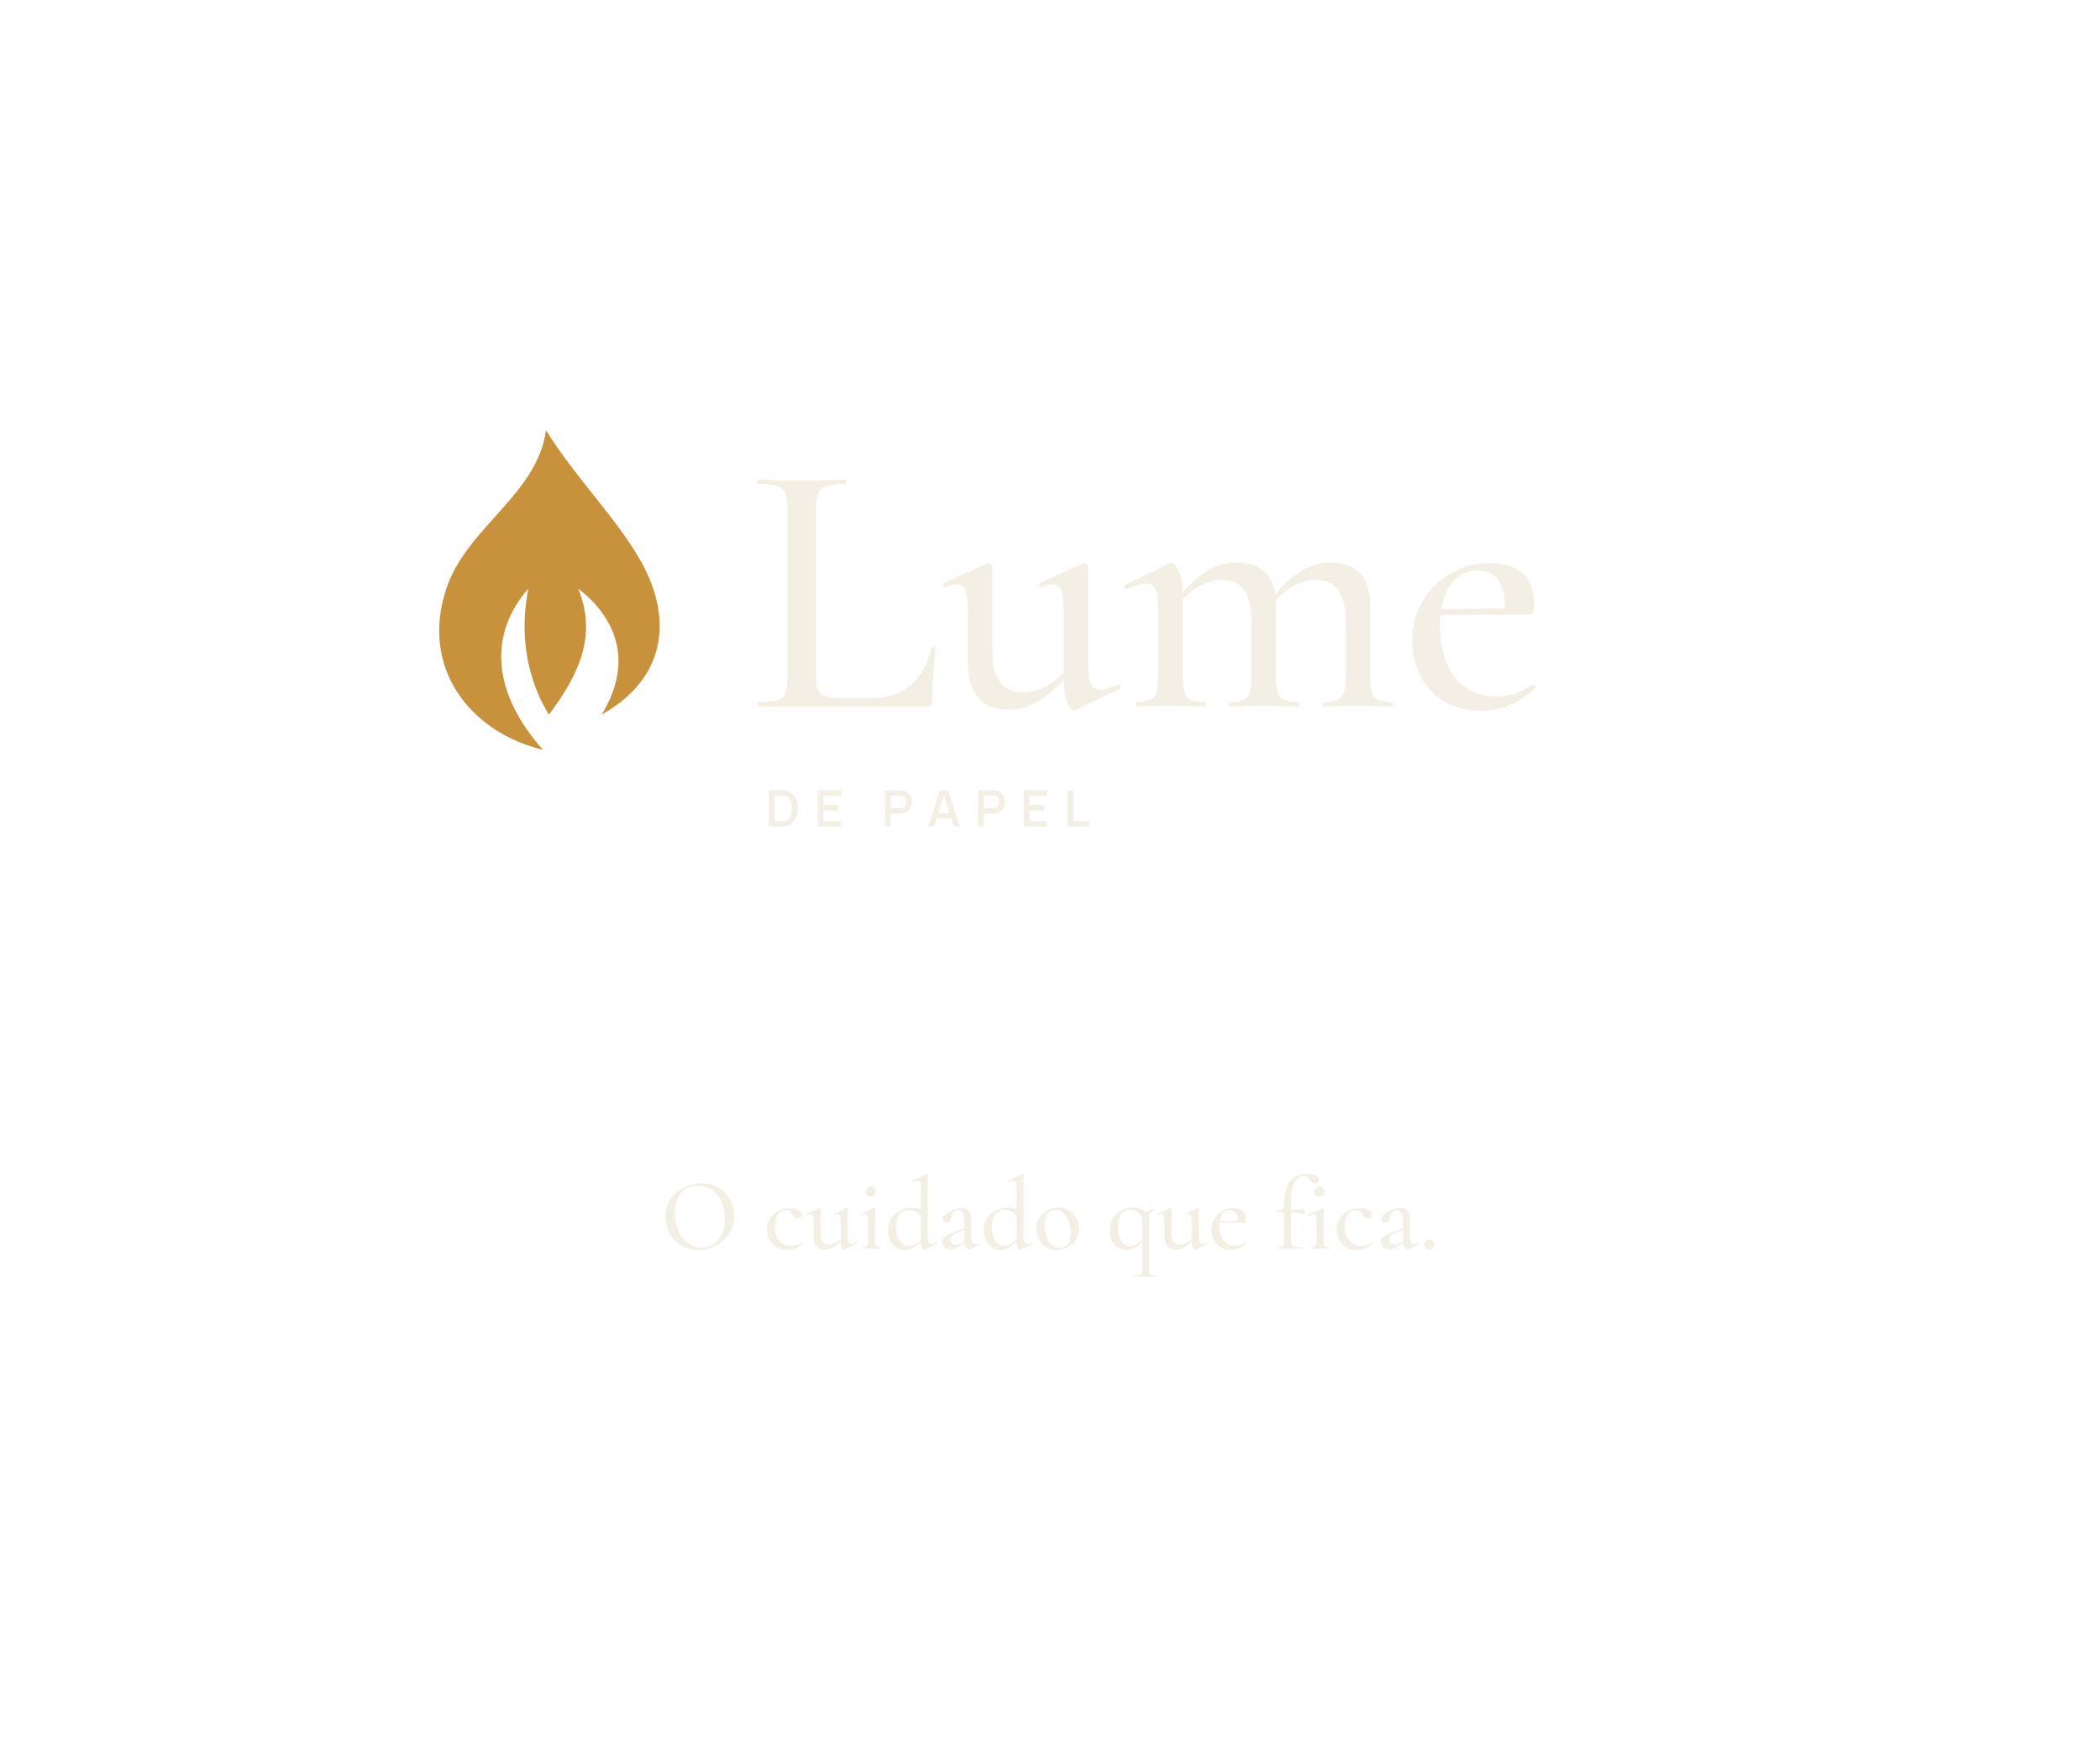
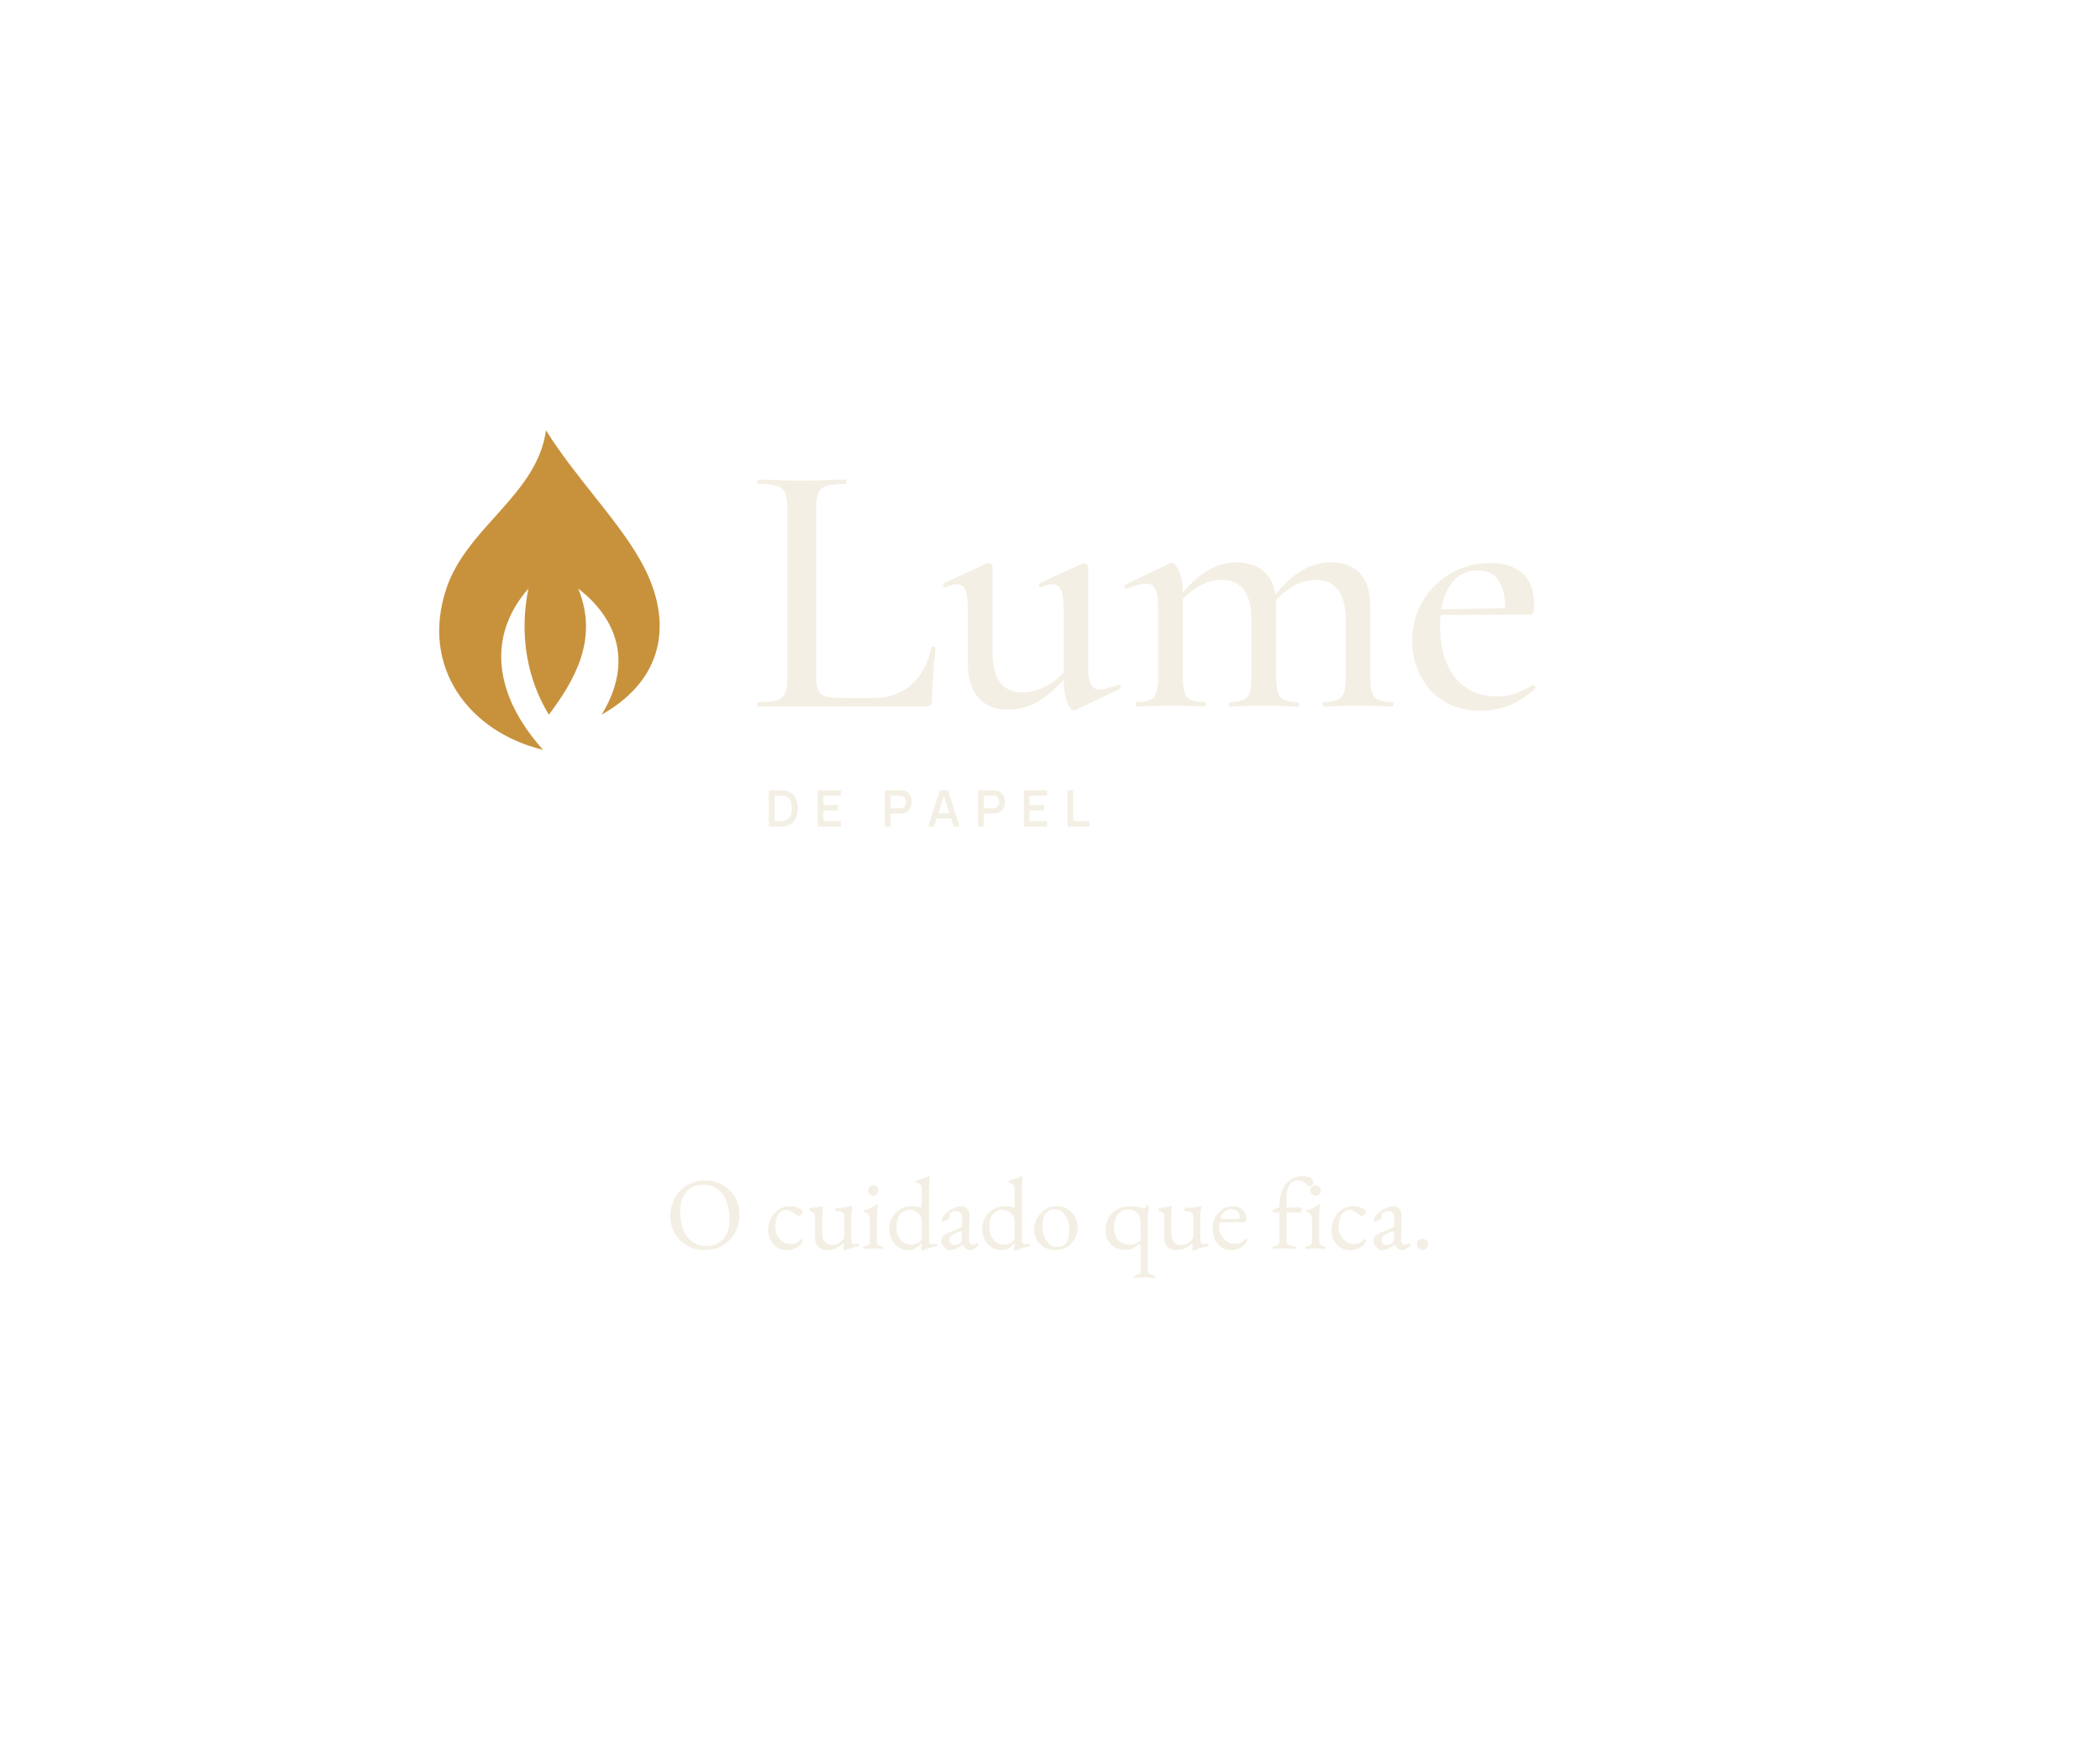
<svg xmlns="http://www.w3.org/2000/svg" width="900" height="750" viewBox="0 0 900 750" role="img" aria-label="sacola impressao">
  <svg x="145" y="140" width="610" height="257.157" viewBox="0 0 510.0 215.0">
    <g transform="translate(24 35) rotate(0) scale(1.05)">
      <path d="M48 2C45 24 21 35 14 56C5 83 22 105 47 111C30 92 28 72 42 56C38 76 44 91 49 99C58 87 66 73 59 56C72 66 78 81 67 99C90 86 91 65 80 46C72 32 58 18 48 2Z" fill="#C8923C" />
    </g>
    <g fill="#F4EFE4" aria-label="Lume">
      <path transform="translate(146.000 136) scale(0.13 -0.13)" d="M193.75 543V85Q193.75 58.575 199.125 45.363Q204.5 32.15 220.263 27.6Q236.026 23.05 266.7 23.05H352.399Q416.649 23.05 457.7 61.2Q498.75 99.35 511.7 162.2Q512.15 165.2 517.425 164.475Q522.7 163.75 522.7 160.75Q519.7 131.6 516.7 90.678Q513.7 49.756 513.7 15Q513.7 0 498.53 0H33.3Q31.3 0 31.3 6.0Q31.3 12 33.3 12Q68.034 12 85.4 17.0Q102.767 22 108.708 37.0Q114.65 52 114.65 81V544Q114.65 573 108.708 587.5Q102.767 602 85.4 607.5Q68.034 613 33.3 613Q31.3 613 31.3 619.0Q31.3 625 33.3 625Q57.3 625 88.499 623.5Q119.698 622 153.542 622Q189.5 622 220.133 623.5Q250.767 625 274.65 625Q277.1 625 277.1 619.0Q277.1 613 274.65 613Q240.109 613 222.838 607.5Q205.567 602 199.659 587.0Q193.75 572 193.75 543Z" />
      <path transform="translate(215.810 136) scale(0.13 -0.13)" d="M185.4 -9.25Q134.25 -9.25 104.675 23.275Q75.1 55.8 75.1 114.1V265.5Q75.1 302.9 68.425 319.725Q61.75 336.55 45.2 336.55Q32 336.55 14.15 327.9Q10.15 326.35 7.65 332.35Q5.15 338.35 8.7 339.35L126.75 394Q129.2 395 131.2 395Q134.55 395 138.676 391.875Q142.801 388.75 142.801 385.3V152.2Q142.801 94.35 163.576 66.525Q184.351 38.7 226.351 38.7Q261.95 38.7 297.55 59.6Q333.15 80.5 357.85 115.4L363.3 103.95Q321.05 47.8 277.4 19.275Q233.75 -9.25 185.4 -9.25ZM406.55 385.3V109.95Q406.55 75.95 414.15 61.125Q421.75 46.3 439.5 46.3Q448.7 46.3 460.575 49.85Q472.45 53.4 488.75 59.5Q493.3 61.5 495.75 56Q498.2 50.5 494.65 48.5L370.95 -10.25Q368.95 -11.25 366.5 -11.25Q358.15 -11.25 348.775 11.275Q339.4 33.8 339.4 75.95V265.5Q339.4 302.9 332.45 319.725Q325.5 336.55 308.95 336.55Q295.75 336.55 277.45 327.9Q273.9 326.35 271.675 332.35Q269.45 338.35 273 339.35L391.05 394Q393.05 395 394.95 395Q398.3 395 402.425 391.875Q406.55 388.75 406.55 385.3Z" />
      <path transform="translate(280.420 136) scale(0.13 -0.13)" d="M559.1 0Q556.65 0 556.65 6.0Q556.65 12 559.1 12Q595.6 12 607.65 25.675Q619.7 39.35 619.7 81V235.45Q619.7 348.6 537 348.6Q502.7 348.6 469.025 327.825Q435.35 307.05 411.3 271.7L406.85 283.7Q447.45 340.3 489.4 368.6Q531.35 396.9 577.5 396.9Q629.95 396.9 658.675 366.95Q687.4 337 687.4 274.1V81Q687.4 39.35 698.9 25.675Q710.4 12 747.45 12Q750.9 12 750.9 6.0Q750.9 0 747.45 0Q729.1 0 704.75 1.0Q680.4 2 653.05 2Q626.7 2 602.35 1.0Q578 0 559.1 0ZM299.85 0Q296.85 0 296.85 6.0Q296.85 12 299.85 12Q336.35 12 348.125 25.675Q359.9 39.35 359.9 81V235.45Q359.9 348.6 277.75 348.6Q243.45 348.6 209.775 327.825Q176.1 307.05 152.05 271.7L147.6 283.7Q187.65 340.3 229.6 368.6Q271.55 396.9 317.7 396.9Q370.15 396.9 398.875 367.625Q427.6 338.35 427.6 279.05V81Q427.6 39.35 439.375 25.675Q451.15 12 488.2 12Q491.1 12 491.1 6.0Q491.1 0 488.2 0Q469.3 0 445.225 1.0Q421.15 2 393.8 2Q367.45 2 342.825 1.0Q318.2 0 299.85 0ZM42.85 0Q39.85 0 39.85 6.0Q39.85 12 42.85 12Q79.35 12 90.9 25.675Q102.45 39.35 102.45 81V275.6Q102.45 308.25 94.9 323.3Q87.35 338.35 68.7 338.35Q59.15 338.35 46.05 334.575Q32.95 330.8 16.3 323.8Q12.3 322.35 10.025 327.8Q7.75 333.25 10.85 334.8L134.45 394Q138.25 395.45 140.35 395.45Q149.15 395.45 159.875 373.375Q170.6 351.3 170.6 309.6V81Q170.6 39.35 182.1 25.675Q193.6 12 230.65 12Q233.65 12 233.65 6.0Q233.65 0 230.65 0Q212.3 0 187.95 1.0Q163.6 2 136.8 2Q110.45 2 85.825 1.0Q61.2 0 42.85 0Z" />
      <path transform="translate(380.260 136) scale(0.13 -0.13)" d="M224 -12Q162.3 -12 120.1 15.275Q77.9 42.55 56.325 86.775Q34.75 131 34.75 180.9Q34.75 241 63.2 289.275Q91.65 337.55 140.725 366.275Q189.8 395 250.3 395Q308.2 395 339.575 365.8Q370.95 336.6 370.95 280.55Q370.95 267.55 368.675 260.2Q366.4 252.85 359.4 252.85H290.35Q294 312.6 274.675 343.8Q255.35 375 215.6 375Q166.8 375 139.175 333.175Q111.55 291.35 111.55 220.05Q111.55 163.15 129.55 119.775Q147.55 76.4 182.55 52.025Q217.55 27.65 268 27.65Q300.75 27.65 322.35 36.8Q343.95 45.95 366.75 58.95Q368.75 60.95 372.25 56.675Q375.75 52.4 373.75 49.4Q337.85 16.25 301 2.125Q264.15 -12 224 -12ZM88.65 251.85 87.65 267 311.6 271V252.85Z" />
    </g>
    <g fill="#F4EFE4" aria-label="DE PAPEL">
      <path transform="translate(153.000 179) scale(0.009 -0.009)" d="M140 0V1440H595Q614.25 1440 668.25 1439.0Q722.25 1438 772 1431.5Q942.25 1410 1059.125 1310.25Q1176 1210.5 1236.0 1056.875Q1296 903.25 1296 720Q1296 536.5 1236.0 382.875Q1176 229.25 1059.125 129.625Q942.25 30 772 8.5Q722.5 2.25 668.125 1.125Q613.75 0 595 0ZM369.5 213H595Q627.25 213 673.875 214.875Q720.5 216.75 756.5 223.5Q862.5 243.75 928.75 316.875Q995 390 1026.25 495.875Q1057.5 601.75 1057.5 720Q1057.5 842 1025.5 947.875Q993.5 1053.75 926.875 1125.375Q860.25 1197 756.5 1216.5Q720.5 1224 673.5 1225.5Q626.5 1227 595 1227H369.5Z" />
      <path transform="translate(170.519 179) scale(0.009 -0.009)" d="M140 0V1440H1065V1228.5H365V849H945V637.5H365V211.5H1065V0Z" />
      <path transform="translate(194.604 179) scale(0.009 -0.009)" d="M140 0V1440H728.5Q749.5 1440 781.625 1438.5Q813.75 1437 841.5 1432Q964.25 1413 1045.25 1349.375Q1126.25 1285.75 1165.875 1189.25Q1205.5 1092.75 1205.5 975Q1205.5 857.25 1165.5 760.75Q1125.5 664.25 1044.5 600.625Q963.5 537 841.5 518Q813.75 514 781.25 512.0Q748.75 510 728.5 510H365V0ZM365 721.5H719.5Q739.5 721.5 764.125 723.5Q788.75 725.5 810.5 731Q872.5 746.25 909.125 785.375Q945.75 824.5 961.625 875.0Q977.5 925.5 977.5 975Q977.5 1024.5 961.625 1075.0Q945.75 1125.5 909.125 1164.625Q872.5 1203.75 810.5 1219Q788.75 1224.75 764.125 1226.625Q739.5 1228.5 719.5 1228.5H365Z" />
      <path transform="translate(210.998 179) scale(0.009 -0.009)" d="M40 0 501 1440H828L1289 0H1056.5L635 1303H689L272.5 0ZM288 318.5V529H1042V318.5Z" />
      <path transform="translate(227.959 179) scale(0.009 -0.009)" d="M140 0V1440H728.5Q749.5 1440 781.625 1438.5Q813.75 1437 841.5 1432Q964.25 1413 1045.25 1349.375Q1126.25 1285.75 1165.875 1189.25Q1205.5 1092.75 1205.5 975Q1205.5 857.25 1165.5 760.75Q1125.5 664.25 1044.5 600.625Q963.5 537 841.5 518Q813.75 514 781.25 512.0Q748.75 510 728.5 510H365V0ZM365 721.5H719.5Q739.5 721.5 764.125 723.5Q788.75 725.5 810.5 731Q872.5 746.25 909.125 785.375Q945.75 824.5 961.625 875.0Q977.5 925.5 977.5 975Q977.5 1024.5 961.625 1075.0Q945.75 1125.5 909.125 1164.625Q872.5 1203.75 810.5 1219Q788.75 1224.75 764.125 1226.625Q739.5 1228.5 719.5 1228.5H365Z" />
      <path transform="translate(244.353 179) scale(0.009 -0.009)" d="M140 0V1440H1065V1228.5H365V849H945V637.5H365V211.5H1065V0Z" />
      <path transform="translate(259.838 179) scale(0.009 -0.009)" d="M160 0V1440H385V211.5H1029V0Z" />
    </g>
  </svg>
  <g fill="#F4EFE4" aria-label="O cuidado que fica.">
-     <path transform="translate(283.108 535) scale(0.044 -0.044)" d="M366 -12Q294 -12 235.5 13.5Q177 39 135.5 84.0Q94 129 71.5 187.5Q49 246 49 312Q49 393 80.5 454.0Q112 515 164.0 555.5Q216 596 278.0 616.0Q340 636 401 636Q475 636 533.5 609.5Q592 583 633.0 538.0Q674 493 695.5 436.0Q717 379 717 319Q717 249 689.0 189.0Q661 129 612.5 84.0Q564 39 500.5 13.5Q437 -12 366 -12ZM400.65 10.25Q464.35 10.25 515.5 42.525Q566.649 74.8 596.549 137.625Q626.449 200.45 626.449 290.55Q626.449 384.2 593.774 456.475Q561.099 528.75 501.4 570.25Q441.7 611.75 359.9 611.75Q255.15 611.75 197.351 541.1Q139.551 470.45 139.551 347.35Q139.551 276 158.476 214.5Q177.401 153 212.301 106.95Q247.2 60.9 295.025 35.575Q342.85 10.25 400.65 10.25Z" />
-     <path transform="translate(316.812 535) scale(0.044 -0.044)" d="" />
-     <path transform="translate(327.108 535) scale(0.044 -0.044)" d="M231.8 -12Q163.35 -12 119.725 17.5Q76.1 47 55.425 92.725Q34.75 138.45 34.75 185.45Q34.75 235.45 54.65 274.45Q74.55 313.45 107.4 340.225Q140.25 367 180.05 381.0Q219.85 395 258.65 395Q287.1 395 314.45 387.05Q341.8 379.1 359.7 364.525Q377.6 349.95 377.6 329.9Q377.6 315.65 367.175 304.45Q356.75 293.25 336.9 293.25Q317.95 293.25 306.15 304.05Q294.35 314.85 287.45 331.6Q277.7 351.75 264.8 363.15Q251.9 374.55 223.5 374.55Q170.6 374.55 141.525 330.725Q112.451 286.9 112.451 216.25Q112.451 165.7 129.1 122.55Q145.75 79.4 181.675 53.25Q217.6 27.1 276.25 27.1Q304.05 27.1 328.4 34.375Q352.75 41.65 376.1 58.05Q378.65 60.05 382.15 56.05Q385.65 52.05 383.1 50.05Q348.65 18.6 312.75 3.3Q276.85 -12 231.8 -12Z" />
-     <path transform="translate(345.368 535) scale(0.044 -0.044)" d="M185.4 -9.25Q134.25 -9.25 104.675 23.275Q75.1 55.8 75.1 114.1V265.5Q75.1 302.9 68.425 319.725Q61.75 336.55 45.2 336.55Q32 336.55 14.15 327.9Q10.15 326.35 7.65 332.35Q5.15 338.35 8.7 339.35L126.75 394Q129.2 395 131.2 395Q134.55 395 138.676 391.875Q142.801 388.75 142.801 385.3V152.2Q142.801 94.35 163.576 66.525Q184.351 38.7 226.351 38.7Q261.95 38.7 297.55 59.6Q333.15 80.5 357.85 115.4L363.3 103.95Q321.05 47.8 277.4 19.275Q233.75 -9.25 185.4 -9.25ZM406.55 385.3V109.95Q406.55 75.95 414.15 61.125Q421.75 46.3 439.5 46.3Q448.7 46.3 460.575 49.85Q472.45 53.4 488.75 59.5Q493.3 61.5 495.75 56Q498.2 50.5 494.65 48.5L370.95 -10.25Q368.95 -11.25 366.5 -11.25Q358.15 -11.25 348.775 11.275Q339.4 33.8 339.4 75.95V265.5Q339.4 302.9 332.45 319.725Q325.5 336.55 308.95 336.55Q295.75 336.55 277.45 327.9Q273.9 326.35 271.675 332.35Q269.45 338.35 273 339.35L391.05 394Q393.05 395 394.95 395Q398.3 395 402.425 391.875Q406.55 388.75 406.55 385.3Z" />
-     <path transform="translate(367.236 535) scale(0.044 -0.044)" d="M48.9 0Q46.45 0 46.45 6.0Q46.45 12 48.9 12Q85.4 12 97.225 25.675Q109.05 39.35 109.05 81V265.5Q109.05 300.15 102.275 316.2Q95.5 332.25 77.4 332.25Q69.3 332.25 58.7 328.975Q48.1 325.7 34.35 319.05Q30.35 318.05 27.85 323.775Q25.35 329.5 28.9 331.05L165.05 394.45Q167.6 395.45 168.6 395.45Q171.95 395.45 175.575 392.1Q179.2 388.75 179.2 385.3Q179.2 376.05 178.2 346.125Q177.2 316.2 177.2 266.95V81Q177.2 39.35 188.7 25.675Q200.2 12 237.25 12Q240.25 12 240.25 6.0Q240.25 0 237.25 0Q218.9 0 194.55 1.0Q170.2 2 142.85 2Q116.5 2 92.15 1.0Q67.8 0 48.9 0ZM136.65 506.55Q113.6 506.55 100.4 519.25Q87.2 531.95 87.2 554.9Q87.2 576.5 100.4 588.975Q113.6 601.45 136.65 601.45Q159.15 601.45 171.4 588.975Q183.65 576.5 183.65 554.9Q183.65 506.55 136.65 506.55Z" />
-     <path transform="translate(379.116 535) scale(0.044 -0.044)" d="M191.2 -13Q149.3 -13 113.525 10.55Q77.75 34.1 56.25 77.05Q34.75 120 34.75 179.25Q34.75 237.5 56.475 279Q78.2 320.5 112.425 346.875Q146.65 373.25 186.65 386.125Q226.65 399 263.2 399Q298.65 399 329.375 388.075Q360.1 377.15 385.65 358.65L370.35 287Q347.15 328.15 317.125 352.5Q287.1 376.85 239.95 376.85Q181.8 376.85 146.575 335.85Q111.351 294.85 111.351 209.6Q111.351 153.15 127.55 112.05Q143.75 70.95 172.05 48.85Q200.35 26.75 235.2 26.75Q278.5 26.75 311.8 50.95Q345.1 75.15 375.3 108.9L384.2 101Q363.2 77 334.975 50.5Q306.75 24 271.25 5.5Q235.75 -13 191.2 -13ZM421.45 715.3V111.6Q421.45 76.5 429.05 61.125Q436.65 45.75 454.95 45.75Q463.6 45.75 476.3 48.475Q489 51.2 503.65 58.95Q507.75 60.95 510.475 55.45Q513.2 49.95 509.55 47.95L390.8 -9.15Q387.25 -10.7 384.15 -10.7Q372.5 -10.7 362.9 12.925Q353.3 36.55 353.3 81.45V594.5Q353.3 629.6 346.75 645.65Q340.2 661.7 321.55 661.7Q313.45 661.7 303.125 658.15Q292.8 654.6 278.5 648.5Q274.5 646.95 271.775 652.95Q269.05 658.95 272.15 659.95L405.4 724Q407.4 725 409.95 725Q413.3 725 417.375 721.875Q421.45 718.75 421.45 715.3Z" />
-     <path transform="translate(401.644 535) scale(0.044 -0.044)" d="M315.7 -6Q311.7 -8 306.8 -8Q292.1 -8 278.5 14.35Q264.9 36.7 264.9 78.95V261.6Q264.9 324.05 249.675 350.525Q234.45 377 206.8 377Q181.8 377 167.1 363.7Q152.4 350.4 145.7 332.5Q139 314.6 136.35 300.5Q133.9 281.05 124.4 268Q114.9 254.95 92.65 254.95Q72.7 254.95 63.625 264.85Q54.55 274.75 54.55 287.45Q54.55 307.6 74.125 326.9Q93.7 346.2 123.675 361.875Q153.65 377.55 186.125 386.775Q218.6 396 244.5 396Q285.5 396 309 369.725Q332.5 343.45 332.5 291.6V108Q332.5 75.15 341.9 58.875Q351.3 42.6 371.4 42.6Q388.15 42.6 414.7 54Q419.25 56 421.475 50.5Q423.7 45 418.7 43ZM131.95 -7Q91.8 -7 71.4 13.05Q51 33.1 51 62.8Q51 87 63.775 103.675Q76.55 120.35 101.425 133.325Q126.3 146.3 161.15 158.95L274.9 201.45L277.8 187.55L187.251 151.1Q172.101 145.35 159.301 137.2Q146.501 129.05 138.901 117.65Q131.3 106.25 131.3 89.85Q131.3 66.05 146.925 50.525Q162.55 35 185.6 35Q195.25 35 205.225 37.825Q215.2 40.65 229.05 49.3L288.4 86.05L289.95 72.25L217.2 23.9Q193.55 7.45 174.1 0.225Q154.65 -7 131.95 -7Z" />
-     <path transform="translate(420.124 535) scale(0.044 -0.044)" d="M191.2 -13Q149.3 -13 113.525 10.55Q77.75 34.1 56.25 77.05Q34.75 120 34.75 179.25Q34.75 237.5 56.475 279Q78.2 320.5 112.425 346.875Q146.65 373.25 186.65 386.125Q226.65 399 263.2 399Q298.65 399 329.375 388.075Q360.1 377.15 385.65 358.65L370.35 287Q347.15 328.15 317.125 352.5Q287.1 376.85 239.95 376.85Q181.8 376.85 146.575 335.85Q111.351 294.85 111.351 209.6Q111.351 153.15 127.55 112.05Q143.75 70.95 172.05 48.85Q200.35 26.75 235.2 26.75Q278.5 26.75 311.8 50.95Q345.1 75.15 375.3 108.9L384.2 101Q363.2 77 334.975 50.5Q306.75 24 271.25 5.5Q235.75 -13 191.2 -13ZM421.45 715.3V111.6Q421.45 76.5 429.05 61.125Q436.65 45.75 454.95 45.75Q463.6 45.75 476.3 48.475Q489 51.2 503.65 58.95Q507.75 60.95 510.475 55.45Q513.2 49.95 509.55 47.95L390.8 -9.15Q387.25 -10.7 384.15 -10.7Q372.5 -10.7 362.9 12.925Q353.3 36.55 353.3 81.45V594.5Q353.3 629.6 346.75 645.65Q340.2 661.7 321.55 661.7Q313.45 661.7 303.125 658.15Q292.8 654.6 278.5 648.5Q274.5 646.95 271.775 652.95Q269.05 658.95 272.15 659.95L405.4 724Q407.4 725 409.95 725Q413.3 725 417.375 721.875Q421.45 718.75 421.45 715.3Z" />
-     <path transform="translate(442.652 535) scale(0.044 -0.044)" d="M233.15 -13Q172.35 -13 127.725 16.0Q83.1 45 58.925 93.5Q34.75 142 34.75 198Q34.75 250 54.2 288.0Q73.65 326 105.825 350.5Q138 375 175.9 387.0Q213.8 399 250.7 399Q312.5 399 356.625 369.0Q400.75 339 424.2 292.0Q447.65 245 447.65 192.55Q447.65 129.9 417.975 83.675Q388.3 37.45 339.675 12.225Q291.05 -13 233.15 -13ZM262.05 6.35Q310.85 6.35 338.55 44.525Q366.25 82.7 366.25 162.5Q366.25 228.9 346.375 277.35Q326.5 325.8 292.825 352.45Q259.15 379.1 217.25 379.1Q168.35 379.1 141.525 341.625Q114.701 304.15 114.701 230.6Q114.701 167.55 133.626 116.325Q152.55 65.1 185.95 35.725Q219.35 6.35 262.05 6.35Z" />
-     <path transform="translate(463.86 535) scale(0.044 -0.044)" d="" />
-     <path transform="translate(474.156 535) scale(0.044 -0.044)" d="M194.15 -13Q152.25 -13 115.9 8.05Q79.55 29.1 57.15 70.6Q34.75 112.1 34.75 171.9Q34.75 232.3 54.3 275.625Q73.85 318.95 106.075 346.35Q138.3 373.75 177.2 386.375Q216.1 399 254.35 399Q332.2 399 399.9 356.45L349.7 266.85Q349.7 304.45 332.525 329.175Q315.35 353.9 287.325 366.5Q259.3 379.1 226.75 379.1Q170.25 379.1 141.35 336.1Q112.451 293.1 112.451 206.5Q112.451 117.6 145.475 71.925Q178.5 26.25 231.35 26.25Q269.5 26.25 302.4 47.775Q335.3 69.3 362.8 97.2L371.25 90.2Q350.7 67.55 325.05 43.75Q299.4 19.95 267.15 3.475Q234.9 -13 194.15 -13ZM270.6 -275Q268.6 -275 268.6 -269.0Q268.6 -263 270.6 -263Q320.6 -263 335.15 -250.0Q349.7 -237 349.7 -194V347.9L461.3 388Q465.3 390 467.3 385.275Q469.3 380.55 465.3 378.55Q441.95 365.55 429.4 346.325Q416.85 327.1 416.85 295V-194Q416.85 -237 428.45 -250.0Q440.05 -263 478.35 -263Q480.8 -263 480.8 -269.0Q480.8 -275 478.35 -275Q459.45 -275 434.875 -274.0Q410.3 -273 382.95 -273Q352.25 -273 323.6 -274.0Q294.95 -275 270.6 -275Z" />
-     <path transform="translate(495.804 535) scale(0.044 -0.044)" d="M185.4 -9.25Q134.25 -9.25 104.675 23.275Q75.1 55.8 75.1 114.1V265.5Q75.1 302.9 68.425 319.725Q61.75 336.55 45.2 336.55Q32 336.55 14.15 327.9Q10.15 326.35 7.65 332.35Q5.15 338.35 8.7 339.35L126.75 394Q129.2 395 131.2 395Q134.55 395 138.676 391.875Q142.801 388.75 142.801 385.3V152.2Q142.801 94.35 163.576 66.525Q184.351 38.7 226.351 38.7Q261.95 38.7 297.55 59.6Q333.15 80.5 357.85 115.4L363.3 103.95Q321.05 47.8 277.4 19.275Q233.75 -9.25 185.4 -9.25ZM406.55 385.3V109.95Q406.55 75.95 414.15 61.125Q421.75 46.3 439.5 46.3Q448.7 46.3 460.575 49.85Q472.45 53.4 488.75 59.5Q493.3 61.5 495.75 56Q498.2 50.5 494.65 48.5L370.95 -10.25Q368.95 -11.25 366.5 -11.25Q358.15 -11.25 348.775 11.275Q339.4 33.8 339.4 75.95V265.5Q339.4 302.9 332.45 319.725Q325.5 336.55 308.95 336.55Q295.75 336.55 277.45 327.9Q273.9 326.35 271.675 332.35Q269.45 338.35 273 339.35L391.05 394Q393.05 395 394.95 395Q398.3 395 402.425 391.875Q406.55 388.75 406.55 385.3Z" />
-     <path transform="translate(517.672 535) scale(0.044 -0.044)" d="M224 -12Q162.3 -12 120.1 15.275Q77.9 42.55 56.325 86.775Q34.75 131 34.75 180.9Q34.75 241 63.2 289.275Q91.65 337.55 140.725 366.275Q189.8 395 250.3 395Q308.2 395 339.575 365.8Q370.95 336.6 370.95 280.55Q370.95 267.55 368.675 260.2Q366.4 252.85 359.4 252.85H290.35Q294 312.6 274.675 343.8Q255.35 375 215.6 375Q166.8 375 139.175 333.175Q111.55 291.35 111.55 220.05Q111.55 163.15 129.55 119.775Q147.55 76.4 182.55 52.025Q217.55 27.65 268 27.65Q300.75 27.65 322.35 36.8Q343.95 45.95 366.75 58.95Q368.75 60.95 372.25 56.675Q375.75 52.4 373.75 49.4Q337.85 16.25 301 2.125Q264.15 -12 224 -12ZM88.65 251.85 87.65 267 311.6 271V252.85Z" />
-     <path transform="translate(535.756 535) scale(0.044 -0.044)" d="" />
-     <path transform="translate(546.052 535) scale(0.044 -0.044)" d="M30.3 0Q26.85 0 26.85 6.0Q26.85 12 30.3 12Q71.6 12 83.975 25.0Q96.35 38 96.35 81V306Q96.35 329.65 91.175 340.7Q86 351.75 71.175 355.25Q56.35 358.75 26.3 358.75Q23.3 358.75 23.3 366.1Q23.3 373.45 26.3 373.45Q66.25 373.45 80.075 383.225Q93.9 393 94.9 418Q99.9 584 156.25 655.0Q212.6 726 319 726Q372.8 726 404.35 710.725Q435.9 695.45 435.9 671.4Q435.9 652.9 423.475 643.425Q411.05 633.95 395.9 633.95Q378.8 633.95 369.675 642.5Q360.549 651.05 351.35 665.4Q339.4 684.15 324.4 695.5Q309.4 706.85 282.75 706.85Q231.5 706.85 198.275 643.925Q165.05 581 165.05 439V81Q165.05 52 171.325 37.0Q177.6 22 198.25 17.0Q218.9 12 260.65 12Q263.55 12 263.55 6.0Q263.55 0 260.65 0Q226.75 0 194.9 1.0Q163.05 2 129.7 2Q102.35 2 76.5 1.0Q50.65 0 30.3 0ZM284.7 336.65Q245.7 346.2 210.2 349.15Q174.7 352.1 134.7 352.1V375.35Q173.25 375.35 209.975 378.35Q246.7 381.35 287.7 385.35Q290.7 385.35 292.7 378.4Q294.7 371.45 294.7 361.9Q294.7 353.55 291.475 344.6Q288.25 335.65 284.7 336.65Z" />
-     <path transform="translate(559.472 535) scale(0.044 -0.044)" d="M48.9 0Q46.45 0 46.45 6.0Q46.45 12 48.9 12Q85.4 12 97.225 25.675Q109.05 39.35 109.05 81V265.5Q109.05 300.15 102.275 316.2Q95.5 332.25 77.4 332.25Q69.3 332.25 58.7 328.975Q48.1 325.7 34.35 319.05Q30.35 318.05 27.85 323.775Q25.35 329.5 28.9 331.05L165.05 394.45Q167.6 395.45 168.6 395.45Q171.95 395.45 175.575 392.1Q179.2 388.75 179.2 385.3Q179.2 376.05 178.2 346.125Q177.2 316.2 177.2 266.95V81Q177.2 39.35 188.7 25.675Q200.2 12 237.25 12Q240.25 12 240.25 6.0Q240.25 0 237.25 0Q218.9 0 194.55 1.0Q170.2 2 142.85 2Q116.5 2 92.15 1.0Q67.8 0 48.9 0ZM136.65 506.55Q113.6 506.55 100.4 519.25Q87.2 531.95 87.2 554.9Q87.2 576.5 100.4 588.975Q113.6 601.45 136.65 601.45Q159.15 601.45 171.4 588.975Q183.65 576.5 183.65 554.9Q183.65 506.55 136.65 506.55Z" />
-     <path transform="translate(571.352 535) scale(0.044 -0.044)" d="M231.8 -12Q163.35 -12 119.725 17.5Q76.1 47 55.425 92.725Q34.75 138.45 34.75 185.45Q34.75 235.45 54.65 274.45Q74.55 313.45 107.4 340.225Q140.25 367 180.05 381.0Q219.85 395 258.65 395Q287.1 395 314.45 387.05Q341.8 379.1 359.7 364.525Q377.6 349.95 377.6 329.9Q377.6 315.65 367.175 304.45Q356.75 293.25 336.9 293.25Q317.95 293.25 306.15 304.05Q294.35 314.85 287.45 331.6Q277.7 351.75 264.8 363.15Q251.9 374.55 223.5 374.55Q170.6 374.55 141.525 330.725Q112.451 286.9 112.451 216.25Q112.451 165.7 129.1 122.55Q145.75 79.4 181.675 53.25Q217.6 27.1 276.25 27.1Q304.05 27.1 328.4 34.375Q352.75 41.65 376.1 58.05Q378.65 60.05 382.15 56.05Q385.65 52.05 383.1 50.05Q348.65 18.6 312.75 3.3Q276.85 -12 231.8 -12Z" />
-     <path transform="translate(589.612 535) scale(0.044 -0.044)" d="M315.7 -6Q311.7 -8 306.8 -8Q292.1 -8 278.5 14.35Q264.9 36.7 264.9 78.95V261.6Q264.9 324.05 249.675 350.525Q234.45 377 206.8 377Q181.8 377 167.1 363.7Q152.4 350.4 145.7 332.5Q139 314.6 136.35 300.5Q133.9 281.05 124.4 268Q114.9 254.95 92.65 254.95Q72.7 254.95 63.625 264.85Q54.55 274.75 54.55 287.45Q54.55 307.6 74.125 326.9Q93.7 346.2 123.675 361.875Q153.65 377.55 186.125 386.775Q218.6 396 244.5 396Q285.5 396 309 369.725Q332.5 343.45 332.5 291.6V108Q332.5 75.15 341.9 58.875Q351.3 42.6 371.4 42.6Q388.15 42.6 414.7 54Q419.25 56 421.475 50.5Q423.7 45 418.7 43ZM131.95 -7Q91.8 -7 71.4 13.05Q51 33.1 51 62.8Q51 87 63.775 103.675Q76.55 120.35 101.425 133.325Q126.3 146.3 161.15 158.95L274.9 201.45L277.8 187.55L187.251 151.1Q172.101 145.35 159.301 137.2Q146.501 129.05 138.901 117.65Q131.3 106.25 131.3 89.85Q131.3 66.05 146.925 50.525Q162.55 35 185.6 35Q195.25 35 205.225 37.825Q215.2 40.65 229.05 49.3L288.4 86.05L289.95 72.25L217.2 23.9Q193.55 7.45 174.1 0.225Q154.65 -7 131.95 -7Z" />
-     <path transform="translate(608.092 535) scale(0.044 -0.044)" d="M101.15 -11Q78.65 -11 65.175 2.116Q51.7 15.231 51.7 37.715Q51.7 58.95 65.175 71.65Q78.65 84.351 101.028 84.351Q124.65 84.351 136.9 71.65Q149.15 58.95 149.15 37.715Q149.15 15.231 136.843 2.116Q124.535 -11 101.15 -11Z" />
+     <path transform="translate(285.308 535) scale(0.044 -0.044)" d="M377 -14Q311 -14 251.0 9.5Q191 33 145.0 76.5Q99 120 72.0 180.5Q45 241 45 315Q45 383 67.0 445.5Q89 508 132.0 557.0Q175 606 239.0 635.0Q303 664 386 664Q452 664 512.0 640.5Q572 617 618.0 573.5Q664 530 691.0 469.5Q718 409 718 335Q718 268 696.0 205.0Q674 142 631.0 93.0Q588 44 524.0 15.0Q460 -14 377 -14ZM392 26Q469 26 520.0 58.5Q571 91 596.5 149.5Q622 208 622 286Q622 355 606.0 416.0Q590 477 558.5 523.5Q527 570 480.0 596.0Q433 622 370 622Q295 622 244.0 590.0Q193 558 167.0 500.5Q141 443 141 365Q141 295 156.5 234.0Q172 173 203.5 126.0Q235 79 282.0 52.5Q329 26 392 26Z" />
+     <path transform="translate(318.88 535) scale(0.044 -0.044)" d="" />
+     <path transform="translate(327.68 535) scale(0.044 -0.044)" d="M213 -15Q163 -15 122.5 10.5Q82 36 58.5 80.5Q35 125 35 180Q35 245 63.5 298.0Q92 351 140.0 382.5Q188 414 246 414Q311 414 360 379Q372 370 372 360Q372 352 365.0 342.0Q358 332 348.0 325.5Q338 319 329 319Q324 319 319.0 322.5Q314 326 308 330Q286 347 259.0 362.0Q232 377 214 377Q165 377 134.5 331.5Q104 286 104 212Q104 165 124.5 127.0Q145 89 179.5 67.0Q214 45 256 45Q285 45 306.0 54.5Q327 64 351 88Q353 90 356.0 91.5Q359 93 361 93Q372 93 372 79Q372 73 368.5 65.5Q365 58 357 48Q341 28 319.0 13.5Q297 -1 270.5 -8.0Q244 -15 213 -15Z" />
+     <path transform="translate(345.588 535) scale(0.044 -0.044)" d="M366 -19Q359 -19 359 -11Q359 -1 361.5 18.5Q364 38 364 51Q364 53 364.0 54.5Q364 56 364 57Q325 19 285.5 2.5Q246 -14 199 -14Q167 -14 141.0 -0.5Q115 13 100.0 39.5Q85 66 85 105V308Q85 330 75.0 343.0Q65 356 42 365Q37 367 33.0 370.0Q29 373 29 381Q29 390 33.5 393.0Q38 396 44 397Q78 399 96.5 402.5Q115 406 143 413Q146 414 147.5 414.0Q149 414 151 414Q162 414 161 400Q158 377 156.5 361.5Q155 346 155 323V128Q155 104 167.0 83.5Q179 63 198.5 50.0Q218 37 239 37Q265 37 284.5 40.0Q304 43 323 57Q334 65 351.0 83.0Q368 101 368 132V315Q368 336 355.5 346.5Q343 357 327.0 361.0Q311 365 301 365Q292 365 286.0 368.5Q280 372 280 382Q280 391 286.5 394.0Q293 397 301 397Q332 398 352.5 399.5Q373 401 389.5 404.5Q406 408 424 413Q426 414 429.0 414.5Q432 415 434 415Q447 415 447 404Q447 403 446.5 400.5Q446 398 445 395Q444 392 442.5 378.0Q441 364 439.5 349.0Q438 334 438 326V95Q438 68 443.5 56.5Q449 45 456 45Q464 45 479.5 46.5Q495 48 502 48Q507 48 512.0 46.0Q517 44 517 35Q517 27 513.0 24.5Q509 22 503 21Q464 16 436.0 6.0Q408 -4 386 -13Q383 -14 377.0 -16.5Q371 -19 366 -19Z" />
+     <path transform="translate(368.776 535) scale(0.044 -0.044)" d="M44 -3Q35 -3 29.5 -0.5Q24 2 24 8Q24 16 31.5 19.0Q39 22 47 24Q68 29 79.0 36.5Q90 44 90 62V279Q90 306 80.5 327.0Q71 348 45 352Q40 353 37.5 356.0Q35 359 35 365Q35 376 44 377Q84 386 110.0 401.5Q136 417 149 427Q158 434 163 434Q169 434 169 429Q169 421 166.5 397.5Q164 374 162.0 345.5Q160 317 160 294V62Q160 45 171.5 37.0Q183 29 203 24Q211 22 218.5 19.0Q226 16 226 8Q226 -3 206 -3Q187 -3 175.5 -1.5Q164 0 153.5 1.0Q143 2 125 2Q108 2 97.0 1.0Q86 0 75.0 -1.5Q64 -3 44 -3ZM124 516Q103 516 88.5 530.5Q74 545 74 566Q74 588 88.5 602.5Q103 617 124 617Q146 617 160.5 602.5Q175 588 175 566Q175 545 160.5 530.5Q146 516 124 516Z" />
+     <path transform="translate(379.556 535) scale(0.044 -0.044)" d="M357 -19Q355 -19 350.5 -15.0Q346 -11 346 -9Q346 1 348.5 19.5Q351 38 351 51V57Q336 34 303.0 10.0Q270 -14 220 -14Q163 -14 121.5 16.0Q80 46 57.5 93.0Q35 140 35 190Q35 248 62.0 299.0Q89 350 139.5 382.0Q190 414 260 414Q280 414 300.5 410.5Q321 407 332 403Q341 400 345 400Q352 400 352 424V566Q352 607 339.0 621.0Q326 635 302 639Q293 641 293 652Q293 661 301 664Q345 675 370.0 685.0Q395 695 409 701Q413 703 416.5 703.5Q420 704 422 704Q428 704 429 698Q429 692 427.5 677.5Q426 663 424.0 635.0Q422 607 422 562V110Q422 76 427.0 60.5Q432 45 443 45Q448 45 460.5 46.0Q473 47 486 48Q504 49 504 39Q504 32 499.5 26.5Q495 21 490 21Q462 17 435.0 9.5Q408 2 373 -13Q365 -17 362.5 -18.0Q360 -19 357 -19ZM256 38Q282 38 307.0 51.5Q332 65 351 87L352 267Q352 294 336.5 320.0Q321 346 293.5 362.5Q266 379 229 379Q206 379 177.0 365.0Q148 351 127.0 315.5Q106 280 106 213Q106 156 123.0 121.5Q140 87 164.5 69.0Q189 51 214.5 44.5Q240 38 256 38Z" />
+     <path transform="translate(401.82 535) scale(0.044 -0.044)" d="M117 -14Q99 -14 80.5 0.0Q62 14 49.5 34.0Q37 54 37 72Q37 104 54.0 122.0Q71 140 108 155L210 197Q230 205 233.5 211.0Q237 217 238 237L240 301Q241 327 225.5 346.0Q210 365 181 365Q166 365 151.0 360.0Q136 355 126 347Q120 343 118.0 335.0Q116 327 116 318Q116 314 116.5 309.0Q117 304 117 300Q117 295 104.5 286.5Q92 278 76.5 271.5Q61 265 51 265Q46 265 43.0 267.5Q40 270 40 274Q40 290 50.5 308.5Q61 327 80 343Q103 364 130.0 380.0Q157 396 183.0 405.0Q209 414 229 414Q265 414 288.5 388.5Q312 363 311 325L306 85Q305 64 315.5 51.0Q326 38 342 38Q367 38 379 49Q384 54 387 54Q392 54 395.0 51.0Q398 48 398 43Q398 32 387 21Q371 5 352.5 -4.5Q334 -14 318 -14Q272 -14 245 38H242Q209 11 179.0 -1.5Q149 -14 117 -14ZM164 34Q184 34 198.0 40.5Q212 47 223 58Q228 63 231.5 71.5Q235 80 236 99L238 148Q239 159 237.0 164.0Q235 169 229 169Q227 169 222.0 168.0Q217 167 209 164Q156 145 135.5 124.5Q115 104 115 87Q115 61 130.5 47.5Q146 34 164 34Z" />
+     <path transform="translate(419.376 535) scale(0.044 -0.044)" d="M357 -19Q355 -19 350.5 -15.0Q346 -11 346 -9Q346 1 348.5 19.5Q351 38 351 51V57Q336 34 303.0 10.0Q270 -14 220 -14Q163 -14 121.5 16.0Q80 46 57.5 93.0Q35 140 35 190Q35 248 62.0 299.0Q89 350 139.5 382.0Q190 414 260 414Q280 414 300.5 410.5Q321 407 332 403Q341 400 345 400Q352 400 352 424V566Q352 607 339.0 621.0Q326 635 302 639Q293 641 293 652Q293 661 301 664Q345 675 370.0 685.0Q395 695 409 701Q413 703 416.5 703.5Q420 704 422 704Q428 704 429 698Q429 692 427.5 677.5Q426 663 424.0 635.0Q422 607 422 562V110Q422 76 427.0 60.5Q432 45 443 45Q448 45 460.5 46.0Q473 47 486 48Q504 49 504 39Q504 32 499.5 26.5Q495 21 490 21Q462 17 435.0 9.5Q408 2 373 -13Q365 -17 362.5 -18.0Q360 -19 357 -19ZM256 38Q282 38 307.0 51.5Q332 65 351 87L352 267Q352 294 336.5 320.0Q321 346 293.5 362.5Q266 379 229 379Q206 379 177.0 365.0Q148 351 127.0 315.5Q106 280 106 213Q106 156 123.0 121.5Q140 87 164.5 69.0Q189 51 214.5 44.5Q240 38 256 38Z" />
+     <path transform="translate(441.64 535) scale(0.044 -0.044)" d="M234 -14Q178 -14 133.0 12.0Q88 38 61.5 83.5Q35 129 35 187Q35 229 51.5 269.0Q68 309 98.0 342.0Q128 375 168.0 394.5Q208 414 254 414Q312 414 358.5 386.0Q405 358 432.5 312.5Q460 267 460 213Q460 155 434.5 103.0Q409 51 359.0 18.5Q309 -14 234 -14ZM255 16Q289 16 316.0 29.0Q343 42 358 71Q370 94 374.0 127.0Q378 160 378 189Q378 237 360.5 281.5Q343 326 311.5 354.5Q280 383 237 383Q210 383 188.5 374.5Q167 366 149 343Q129 318 123.0 282.0Q117 246 117 210Q117 161 135.0 116.5Q153 72 184.0 44.0Q215 16 255 16Z" />
+     <path transform="translate(463.42 535) scale(0.044 -0.044)" d="" />
+     <path transform="translate(472.22 535) scale(0.044 -0.044)" d="M331 -285Q326 -285 318.5 -283.5Q311 -282 311 -276Q311 -268 318.5 -264.5Q326 -261 334 -258Q349 -253 363.0 -246.5Q377 -240 377 -220V13Q377 30 375.5 36.5Q374 43 371 43Q369 43 366.5 43.0Q364 43 362 41Q354 34 334.0 20.5Q314 7 288.0 -3.5Q262 -14 235 -14Q183 -14 137.5 8.0Q92 30 63.5 73.0Q35 116 35 178Q35 249 66.0 302.0Q97 355 153.0 384.5Q209 414 282 414Q316 414 344.0 408.5Q372 403 390.0 397.5Q408 392 410 392Q421 392 426.0 399.0Q431 406 436 417Q437 418 439.0 419.5Q441 421 443 421Q448 421 453.5 418.0Q459 415 459 411Q459 401 453.0 369.5Q447 338 447 295V-220Q447 -240 465.5 -246.5Q484 -253 499 -258Q507 -261 514.5 -264.5Q522 -268 522 -276Q522 -282 515.0 -283.5Q508 -285 502 -285Q472 -285 455.5 -282.5Q439 -280 412 -280Q395 -280 384.5 -281.0Q374 -282 362.5 -283.5Q351 -285 331 -285ZM272 39Q305 39 335.0 52.5Q365 66 378 80Q378 94 378.0 122.0Q378 150 378.0 182.0Q378 214 377.5 240.0Q377 266 377 275Q376 320 341.5 351.0Q307 382 257 382Q221 382 189.0 361.5Q157 341 137.0 302.0Q117 263 117 205Q117 155 132.5 122.5Q148 90 172.0 72.0Q196 54 223.0 46.5Q250 39 272 39Z" />
+     <path transform="translate(495.188 535) scale(0.044 -0.044)" d="M366 -19Q359 -19 359 -11Q359 -1 361.5 18.5Q364 38 364 51Q364 53 364.0 54.5Q364 56 364 57Q325 19 285.5 2.5Q246 -14 199 -14Q167 -14 141.0 -0.5Q115 13 100.0 39.5Q85 66 85 105V308Q85 330 75.0 343.0Q65 356 42 365Q37 367 33.0 370.0Q29 373 29 381Q29 390 33.5 393.0Q38 396 44 397Q78 399 96.5 402.5Q115 406 143 413Q146 414 147.5 414.0Q149 414 151 414Q162 414 161 400Q158 377 156.5 361.5Q155 346 155 323V128Q155 104 167.0 83.5Q179 63 198.5 50.0Q218 37 239 37Q265 37 284.5 40.0Q304 43 323 57Q334 65 351.0 83.0Q368 101 368 132V315Q368 336 355.5 346.5Q343 357 327.0 361.0Q311 365 301 365Q292 365 286.0 368.5Q280 372 280 382Q280 391 286.5 394.0Q293 397 301 397Q332 398 352.5 399.5Q373 401 389.5 404.5Q406 408 424 413Q426 414 429.0 414.5Q432 415 434 415Q447 415 447 404Q447 403 446.5 400.5Q446 398 445 395Q444 392 442.5 378.0Q441 364 439.5 349.0Q438 334 438 326V95Q438 68 443.5 56.5Q449 45 456 45Q464 45 479.5 46.5Q495 48 502 48Q507 48 512.0 46.0Q517 44 517 35Q517 27 513.0 24.5Q509 22 503 21Q464 16 436.0 6.0Q408 -4 386 -13Q383 -14 377.0 -16.5Q371 -19 366 -19Z" />
+     <path transform="translate(518.376 535) scale(0.044 -0.044)" d="M213 -15Q158 -15 117.0 12.0Q76 39 53.0 88.5Q30 138 30 203Q30 261 56.5 308.5Q83 356 127.0 385.0Q171 414 223 414Q263 414 294.0 398.0Q325 382 342.5 353.5Q360 325 360 288Q360 257 330 257H119Q105 257 99.5 249.5Q94 242 94 220Q94 172 115.0 132.5Q136 93 171.0 69.5Q206 46 248 46Q278 46 302.5 57.5Q327 69 346 91Q350 96 352.0 97.5Q354 99 357 99Q365 99 365 89Q365 70 347 47Q332 28 311.0 14.0Q290 0 265.0 -7.5Q240 -15 213 -15ZM121 288H212Q236 288 253.0 289.0Q270 290 286 293Q291 294 292.5 299.5Q294 305 294 315Q294 344 268.5 364.5Q243 385 208 385Q185 385 162.0 371.5Q139 358 124.0 338.0Q109 318 109 298Q109 288 121 288Z" />
+     <path transform="translate(535.536 535) scale(0.044 -0.044)" d="" />
+     <path transform="translate(544.336 535) scale(0.044 -0.044)" d="M44 -3Q34 -3 29.0 -0.5Q24 2 24 8Q24 16 30.5 19.0Q37 22 47 24Q70 29 80.0 38.5Q90 48 90 68V350Q80 350 67.0 350.5Q54 351 38 352Q35 353 29.5 359.0Q24 365 24 370Q24 372 27.0 373.5Q30 375 31 376Q49 385 62.0 392.0Q75 399 90 406Q90 493 111.5 551.0Q133 609 167.0 643.0Q201 677 239.0 691.5Q277 706 310 706Q366 706 393.0 689.0Q420 672 420 646Q420 626 410.0 616.0Q400 606 386 606Q377 606 369.5 613.0Q362 620 352 629Q339 642 320.0 653.5Q301 665 268 665Q221 665 190.5 624.0Q160 583 160 498V410Q160 404 163.5 402.0Q167 400 171 400H296Q301 400 305.0 397.0Q309 394 309 389Q309 382 307.5 374.0Q306 366 303 360Q300 352 294 352H179Q167 352 163.5 348.5Q160 345 160 339V68Q160 48 173.0 38.5Q186 29 226 24Q249 21 249 8Q249 2 244.0 -0.5Q239 -3 229 -3Q199 -3 176.0 -0.5Q153 2 127 2Q110 2 99.0 1.0Q88 0 76.0 -1.5Q64 -3 44 -3Z" />
+     <path transform="translate(558.328 535) scale(0.044 -0.044)" d="M44 -3Q35 -3 29.5 -0.5Q24 2 24 8Q24 16 31.5 19.0Q39 22 47 24Q68 29 79.0 36.5Q90 44 90 62V279Q90 306 80.5 327.0Q71 348 45 352Q40 353 37.5 356.0Q35 359 35 365Q35 376 44 377Q84 386 110.0 401.5Q136 417 149 427Q158 434 163 434Q169 434 169 429Q169 421 166.5 397.5Q164 374 162.0 345.5Q160 317 160 294V62Q160 45 171.5 37.0Q183 29 203 24Q211 22 218.5 19.0Q226 16 226 8Q226 -3 206 -3Q187 -3 175.5 -1.5Q164 0 153.5 1.0Q143 2 125 2Q108 2 97.0 1.0Q86 0 75.0 -1.5Q64 -3 44 -3ZM124 516Q103 516 88.5 530.5Q74 545 74 566Q74 588 88.5 602.5Q103 617 124 617Q146 617 160.5 602.5Q175 588 175 566Q175 545 160.5 530.5Q146 516 124 516Z" />
+     <path transform="translate(569.108 535) scale(0.044 -0.044)" d="M213 -15Q163 -15 122.5 10.5Q82 36 58.5 80.5Q35 125 35 180Q35 245 63.5 298.0Q92 351 140.0 382.5Q188 414 246 414Q311 414 360 379Q372 370 372 360Q372 352 365.0 342.0Q358 332 348.0 325.5Q338 319 329 319Q324 319 319.0 322.5Q314 326 308 330Q286 347 259.0 362.0Q232 377 214 377Q165 377 134.5 331.5Q104 286 104 212Q104 165 124.5 127.0Q145 89 179.5 67.0Q214 45 256 45Q285 45 306.0 54.5Q327 64 351 88Q353 90 356.0 91.5Q359 93 361 93Q372 93 372 79Q372 73 368.5 65.5Q365 58 357 48Q341 28 319.0 13.5Q297 -1 270.5 -8.0Q244 -15 213 -15Z" />
+     <path transform="translate(587.016 535) scale(0.044 -0.044)" d="M117 -14Q99 -14 80.5 0.0Q62 14 49.5 34.0Q37 54 37 72Q37 104 54.0 122.0Q71 140 108 155L210 197Q230 205 233.5 211.0Q237 217 238 237L240 301Q241 327 225.5 346.0Q210 365 181 365Q166 365 151.0 360.0Q136 355 126 347Q120 343 118.0 335.0Q116 327 116 318Q116 314 116.5 309.0Q117 304 117 300Q117 295 104.5 286.5Q92 278 76.5 271.5Q61 265 51 265Q46 265 43.0 267.5Q40 270 40 274Q40 290 50.5 308.5Q61 327 80 343Q103 364 130.0 380.0Q157 396 183.0 405.0Q209 414 229 414Q265 414 288.5 388.5Q312 363 311 325L306 85Q305 64 315.5 51.0Q326 38 342 38Q367 38 379 49Q384 54 387 54Q392 54 395.0 51.0Q398 48 398 43Q398 32 387 21Q371 5 352.5 -4.5Q334 -14 318 -14Q272 -14 245 38H242Q209 11 179.0 -1.5Q149 -14 117 -14ZM164 34Q184 34 198.0 40.5Q212 47 223 58Q228 63 231.5 71.5Q235 80 236 99L238 148Q239 159 237.0 164.0Q235 169 229 169Q227 169 222.0 168.0Q217 167 209 164Q156 145 135.5 124.5Q115 104 115 87Q115 61 130.5 47.5Q146 34 164 34Z" />
+     <path transform="translate(604.572 535) scale(0.044 -0.044)" d="M115 -14Q93 -14 76.5 2.5Q60 19 60 41Q60 64 76.5 80.0Q93 96 115 96Q138 96 154.0 80.0Q170 64 170 41Q170 19 154.0 2.5Q138 -14 115 -14Z" />
  </g>
</svg>
